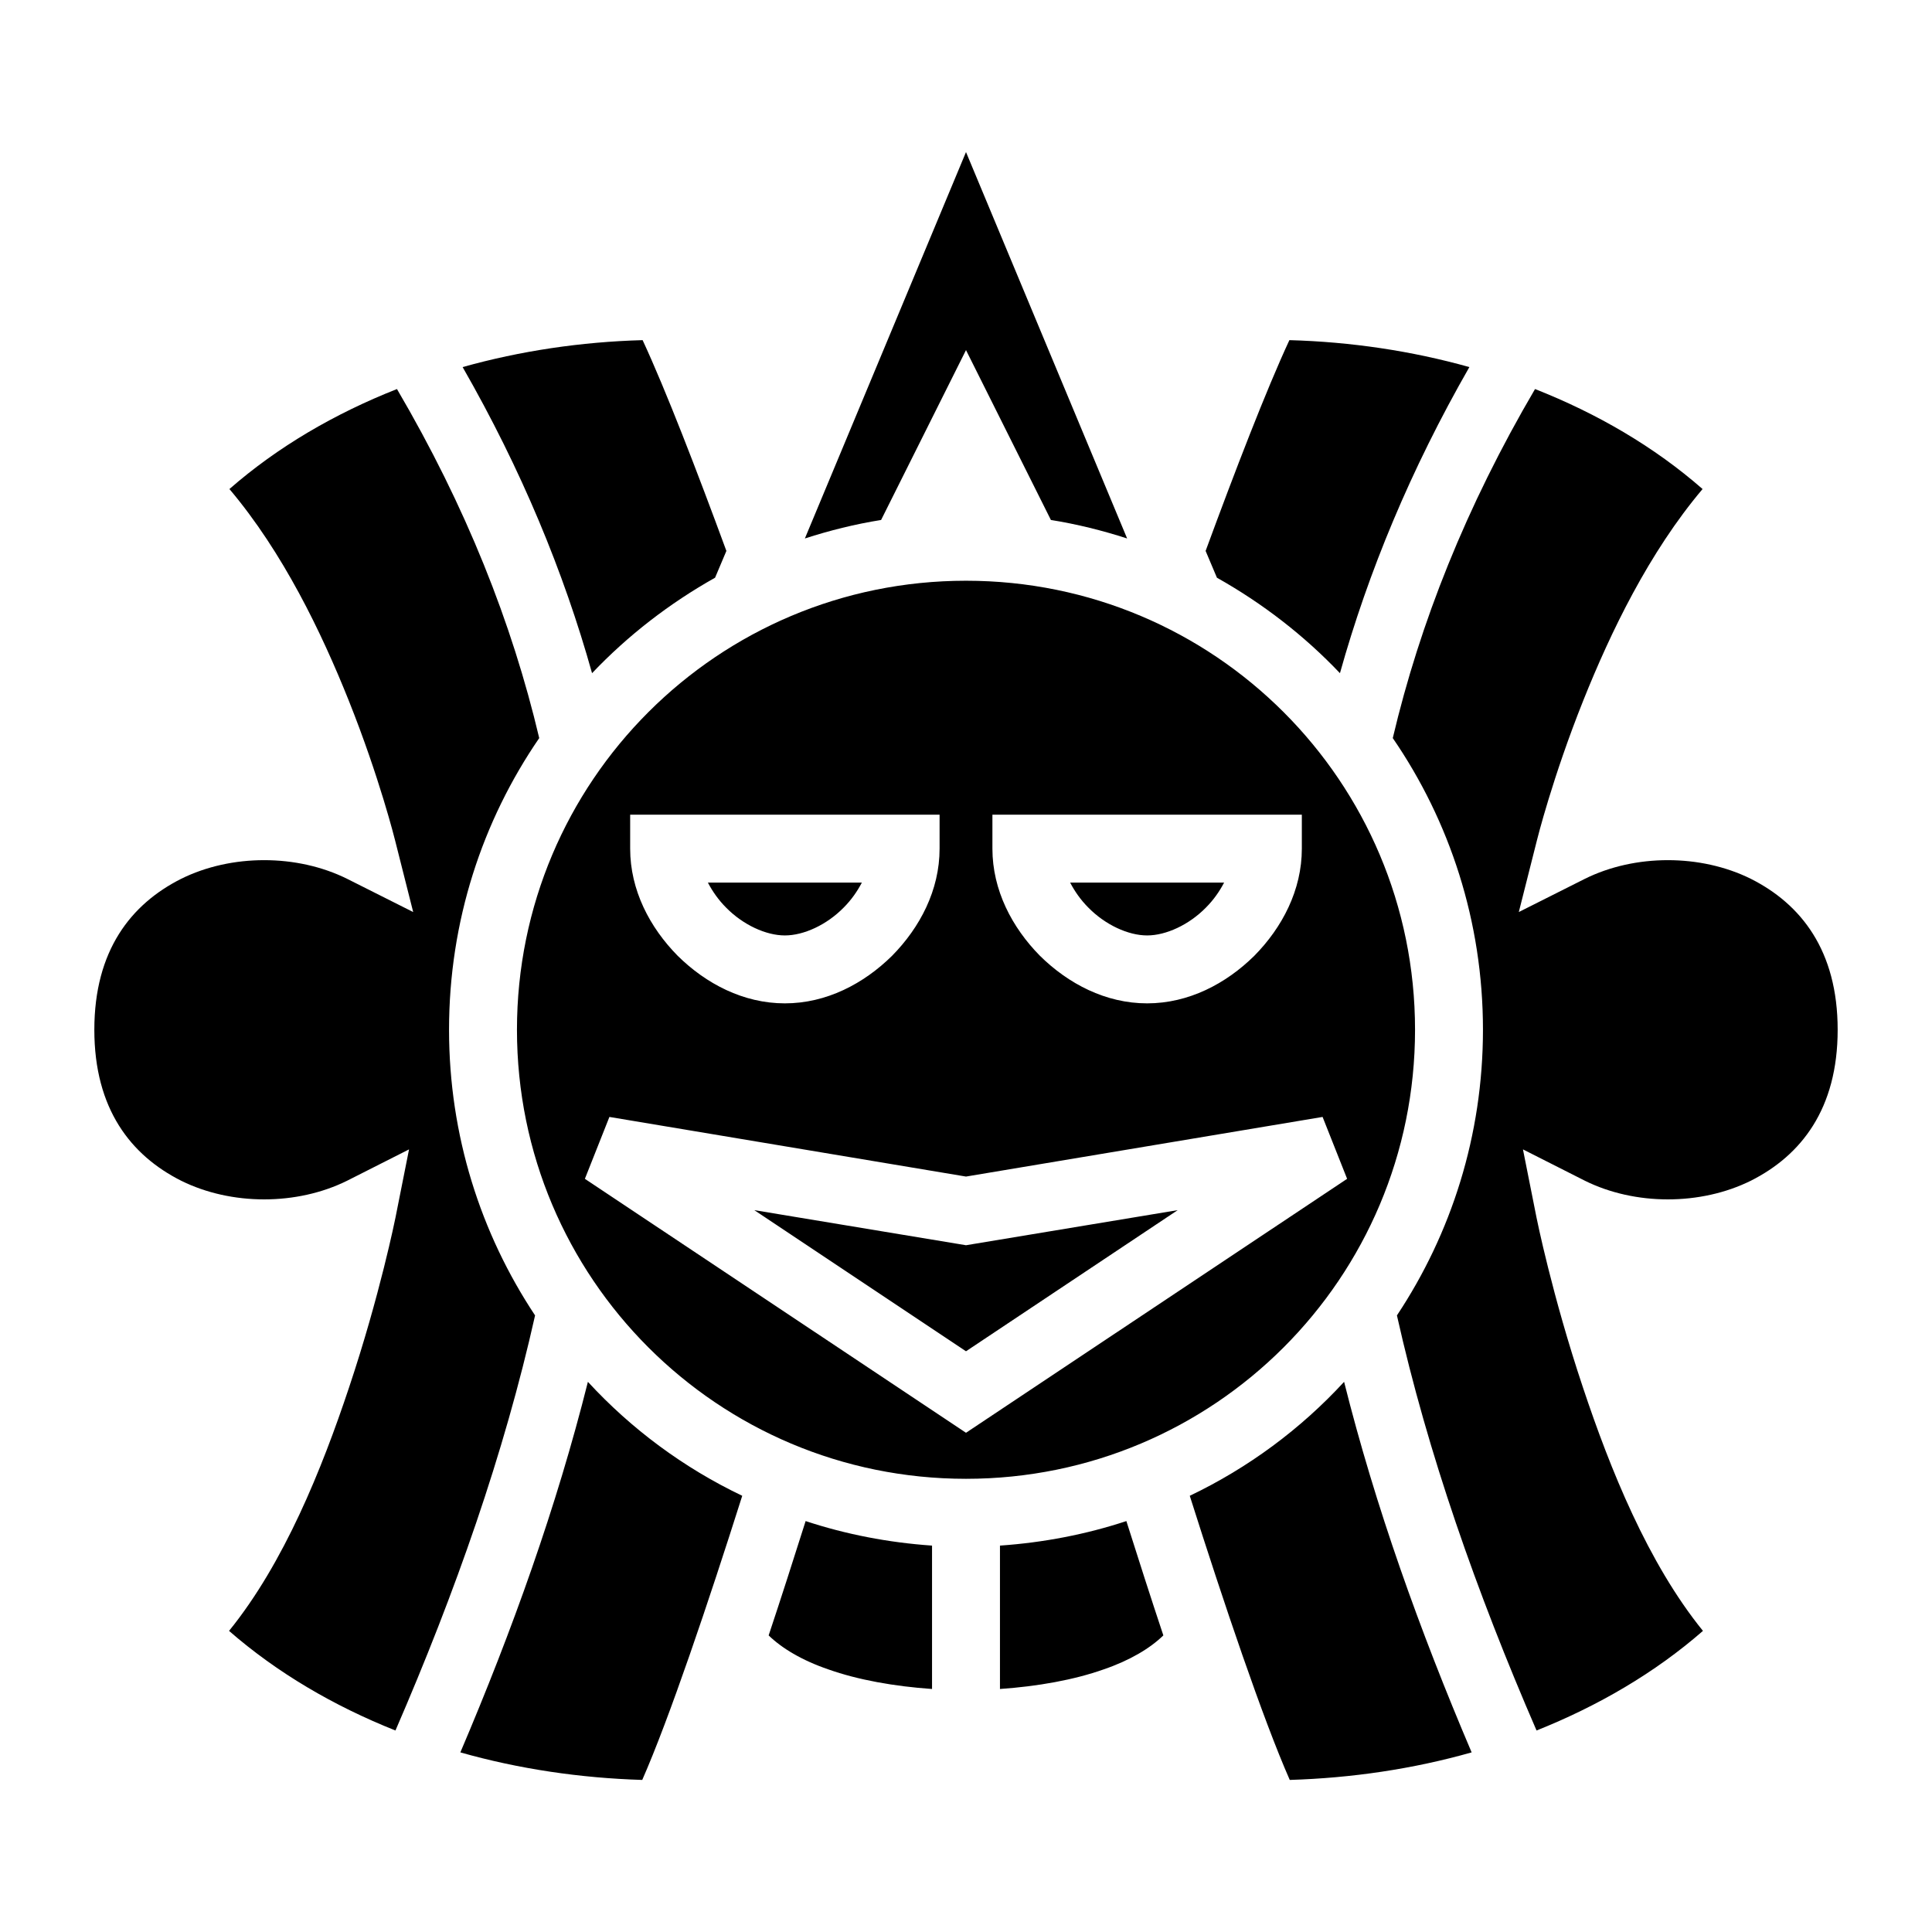
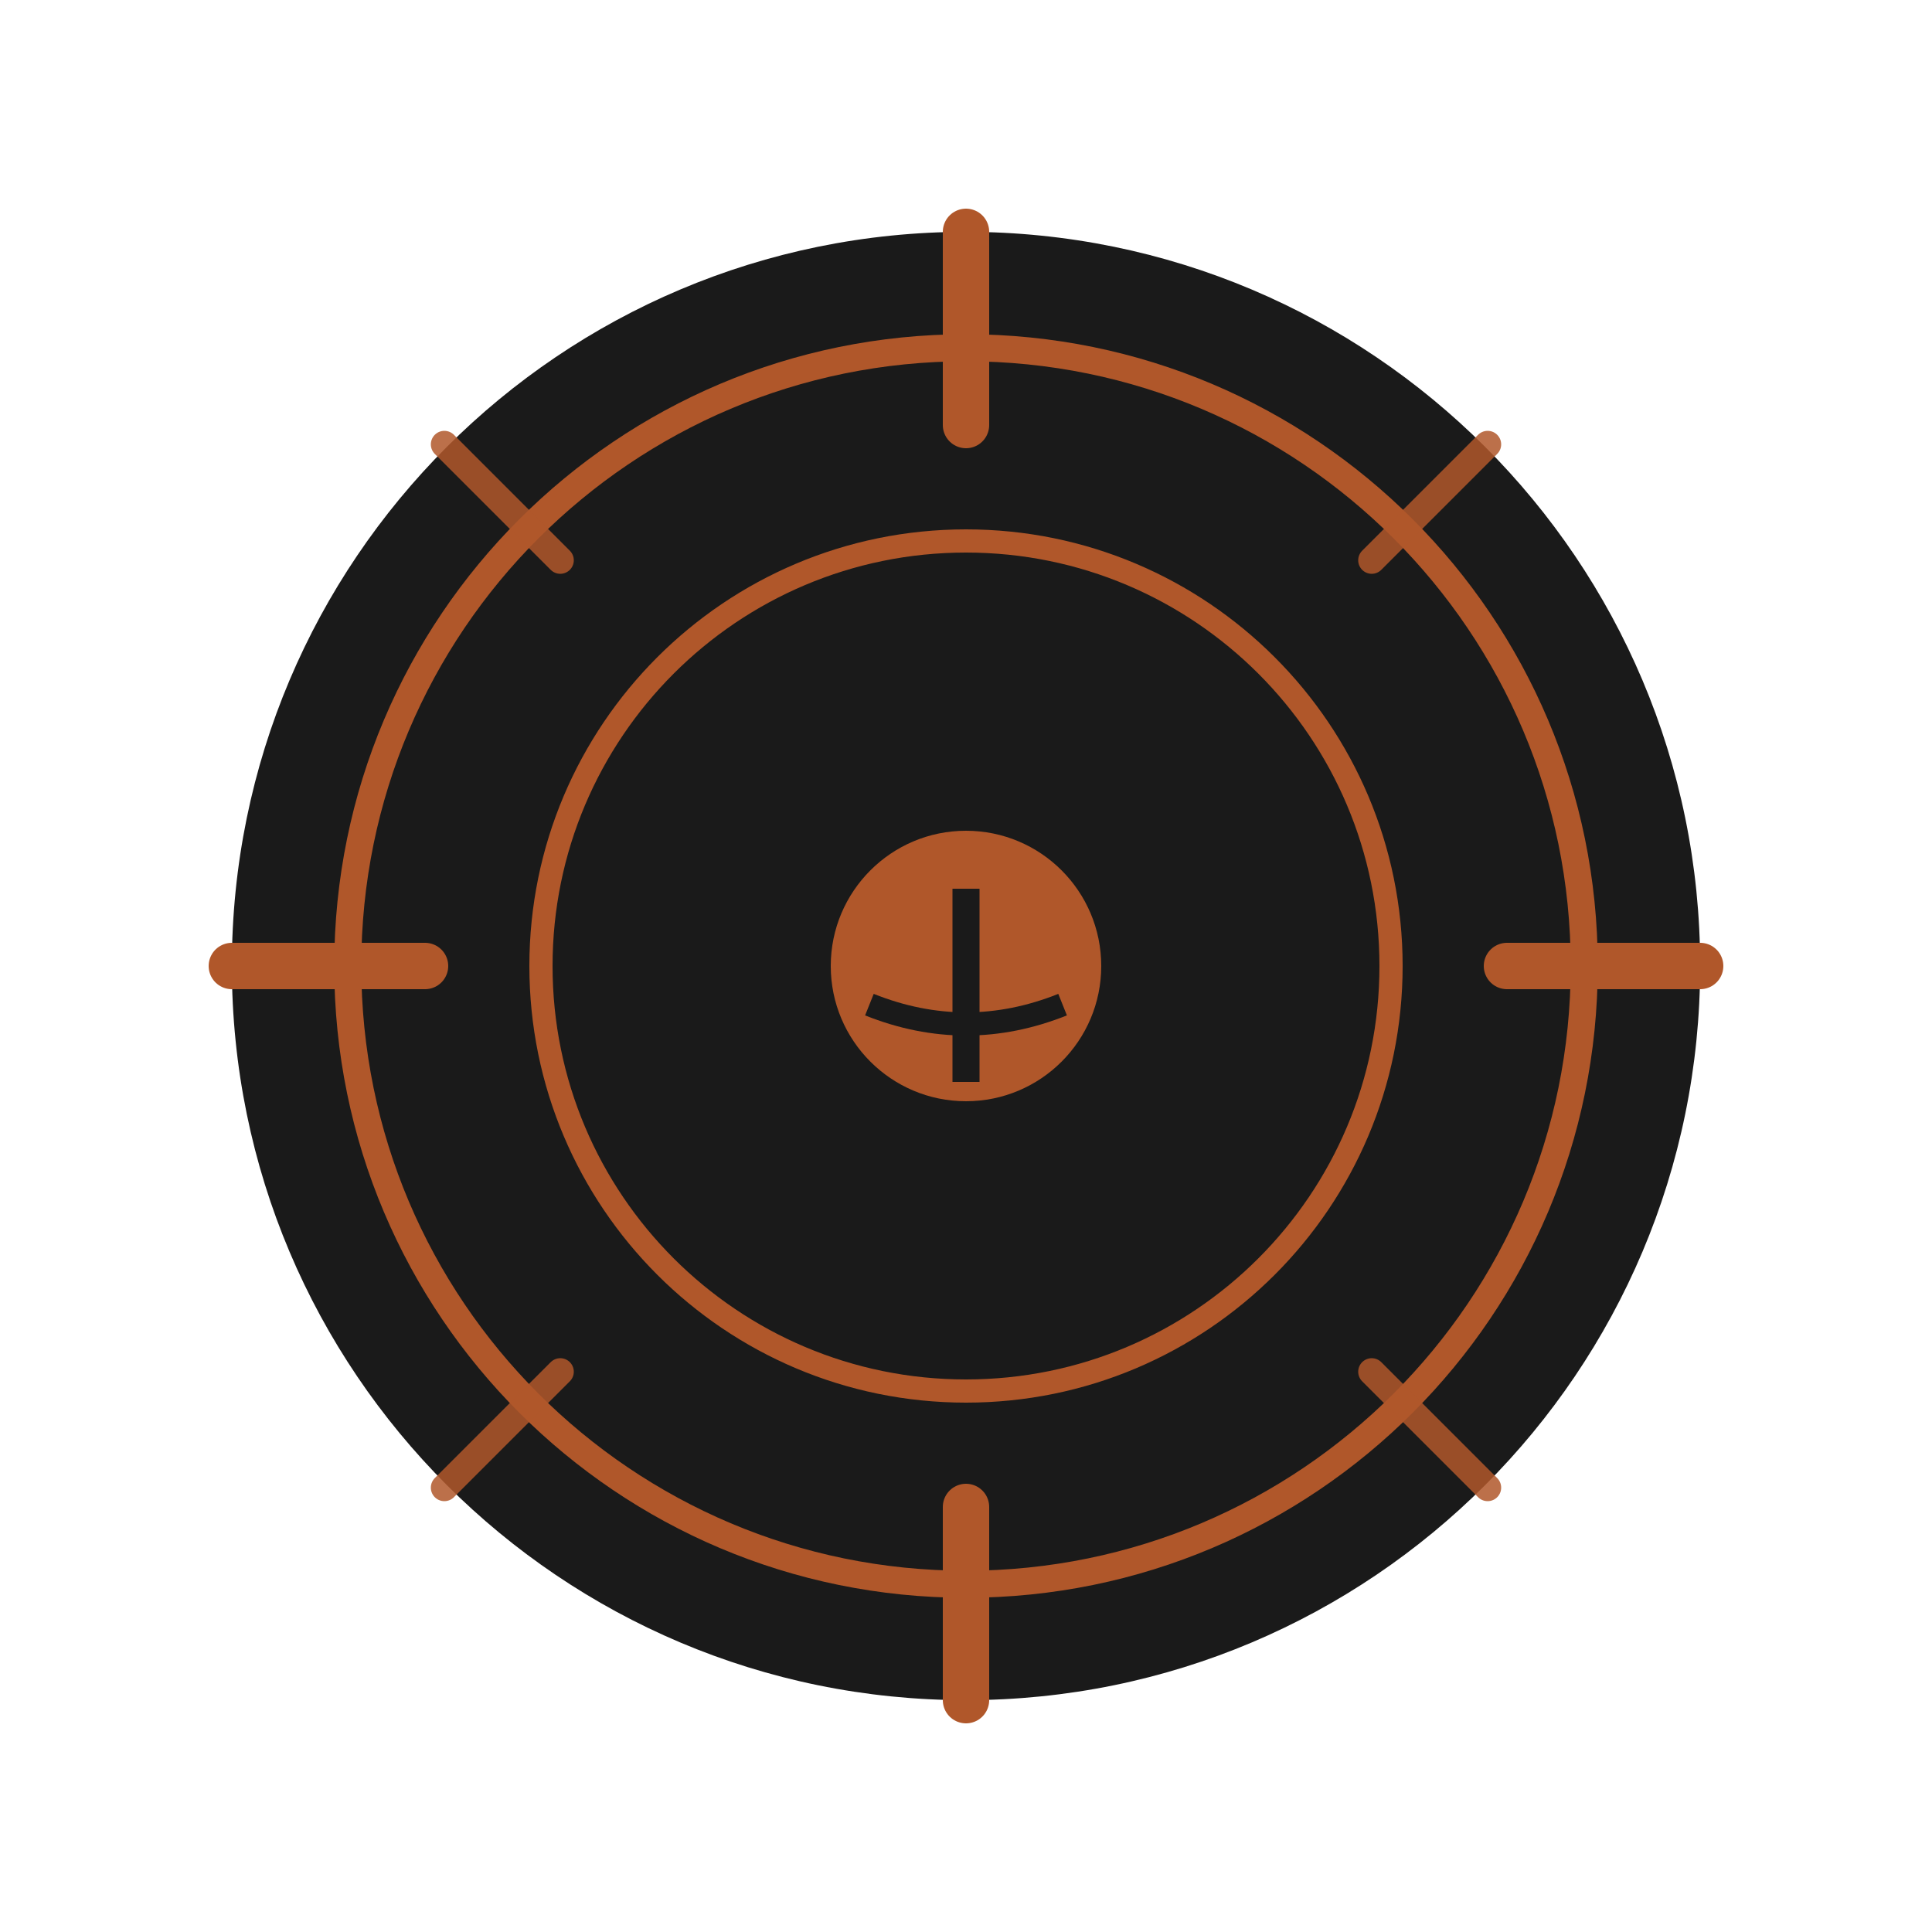
- <svg xmlns="http://www.w3.org/2000/svg" width="1em" height="1em" viewBox="0 0 512 512">
-   <path fill="currentColor" d="m256 40.3l-42.7 102.4c6.5-2.1 13.3-3.8 20.2-4.9L256 92.78l22.5 45.02c6.9 1.1 13.7 2.8 20.2 4.9zm-85.7 49.84c-16.3.45-32.4 2.85-47.7 7.14c15.6 27.22 26.8 54.32 34.3 81.12c9.5-10 20.5-18.5 32.6-25.3l3-7.1c-7.8-21.2-16-42.5-22.2-55.86m171.4 0c-6.2 13.36-14.4 34.66-22.2 55.86l3 7.1c12.1 6.8 23.1 15.3 32.6 25.3c7.5-26.8 18.7-53.9 34.3-81.12c-15.3-4.29-31.4-6.69-47.7-7.14M105.2 103.1c-16.47 6.5-31.6 15.3-44.4 26.5c14.2 16.8 24.4 38 31.6 56c8.2 20.5 12.3 37.1 12.3 37.1l4.8 19l-17.5-8.8c-13.3-6.6-30.7-6.6-44 0c-13.3 6.7-23 19-23 40s9.7 33.3 23 40c13.3 6.6 30.7 6.6 44 0l16.4-8.3l-3.6 18.1s-4.1 20.5-12.3 45c-7.2 21.6-17.2 46.5-31.8 64.5c12.73 11.1 27.76 19.9 44.1 26.4c15.9-36.7 28.8-73.4 37-110c-14.4-21.7-22.8-47.7-22.8-75.7c0-28.7 8.8-55.3 23.9-77.3c-7.2-30.5-19.4-61.3-37.7-92.5m301.6 0c-18.3 31.2-30.5 62-37.7 92.5c15.1 22 23.9 48.6 23.9 77.3c0 28-8.4 54-22.8 75.7c8.2 36.6 21.1 73.3 37 110c16.3-6.5 31.4-15.3 44.1-26.4c-14.6-18-24.6-42.9-31.8-64.5c-8.2-24.5-12.3-45-12.3-45l-3.6-18.1l16.4 8.3c13.3 6.6 30.7 6.6 44 0c13.3-6.7 23-19 23-40s-9.7-33.3-23-40c-13.3-6.6-30.7-6.6-44 0l-17.5 8.8l4.8-19s4.1-16.6 12.3-37.1c7.2-18 17.4-39.2 31.6-56c-12.8-11.2-27.9-20-44.4-26.5M256 153.9c-65.8 0-119 53.2-119 119s53.2 119 119 119s119-53.2 119-119s-53.2-119-119-119m-89 62h82v9c0 11-5.2 20.9-12.6 28.4c-7.5 7.4-17.4 12.6-28.4 12.6s-20.9-5.2-28.4-12.6c-7.4-7.5-12.6-17.4-12.6-28.4zm96 0h82v9c0 11-5.2 20.9-12.6 28.4c-7.5 7.4-17.4 12.6-28.4 12.6s-20.9-5.2-28.4-12.6c-7.4-7.5-12.6-17.4-12.6-28.4zm-75.4 18c1.2 2.3 2.8 4.6 4.8 6.6c4.5 4.6 10.6 7.4 15.6 7.4s11.1-2.8 15.6-7.4c2-2 3.6-4.3 4.8-6.6zm96 0c1.2 2.3 2.8 4.6 4.8 6.6c4.5 4.6 10.6 7.4 15.6 7.4s11.1-2.8 15.6-7.4c2-2 3.6-4.3 4.8-6.6zM161.5 296l94.5 15.8l94.5-15.8l6.5 16.4l-101 67.3l-101-67.3zm38.4 24.7l56.1 37.4l56.1-37.4L256 330zm-44.1 45.5c-8.3 33.1-20 65.8-33.8 98.2c15.5 4.4 31.8 6.8 48.2 7.3c7.1-16.1 17.5-46.9 26.5-75.3c-15.5-7.4-29.4-17.7-40.9-30.2m200.4 0c-11.5 12.5-25.4 22.8-40.9 30.2c9 28.4 19.4 59.2 26.5 75.3c16.4-.5 32.7-2.9 48.2-7.3c-13.8-32.4-25.5-65.1-33.8-98.2m-142.7 36.9c-3.2 10.1-6.5 20.4-9.8 30.3c3.5 3.4 8.8 6.6 15.8 9c7.9 2.8 17.5 4.5 27.5 5.2v-38c-11.6-.8-22.9-3-33.5-6.5m85 0c-10.6 3.5-21.9 5.7-33.5 6.5v38c10-.7 19.6-2.4 27.5-5.2c7-2.4 12.3-5.6 15.8-9c-3.3-9.9-6.6-20.2-9.8-30.3" />
+ <svg xmlns="http://www.w3.org/2000/svg" viewBox="0 0 100 100">
+   <circle cx="50" cy="50" r="38" fill="#1A1A1A" />
+   <circle cx="50" cy="50" r="32" stroke="#B0572A" stroke-width="1.4" fill="none" />
+   <circle cx="50" cy="50" r="22" stroke="#B0572A" stroke-width="1.2" fill="none" />
+   <circle cx="50" cy="50" r="7" fill="#B0572A" />
+   <g stroke="#B0572A" stroke-width="2.4" stroke-linecap="round">
+     <line x1="50" y1="12" x2="50" y2="22" />
+     <line x1="50" y1="78" x2="50" y2="88" />
+     <line x1="12" y1="50" x2="22" y2="50" />
+     <line x1="78" y1="50" x2="88" y2="50" />
+   </g>
+   <g stroke="#B0572A" stroke-width="1.4" stroke-linecap="round" opacity="0.85">
+     <line x1="23" y1="23" x2="29" y2="29" />
+     <line x1="77" y1="23" x2="71" y2="29" />
+     <line x1="23" y1="77" x2="29" y2="71" />
+     <line x1="77" y1="77" x2="71" y2="71" />
+   </g>
+   <line x1="50" y1="46" x2="50" y2="56" stroke="#1A1A1A" stroke-width="1.4" />
+   <path d="M45 52 Q50 54 55 52" stroke="#1A1A1A" stroke-width="1.2" fill="none" />
</svg>
